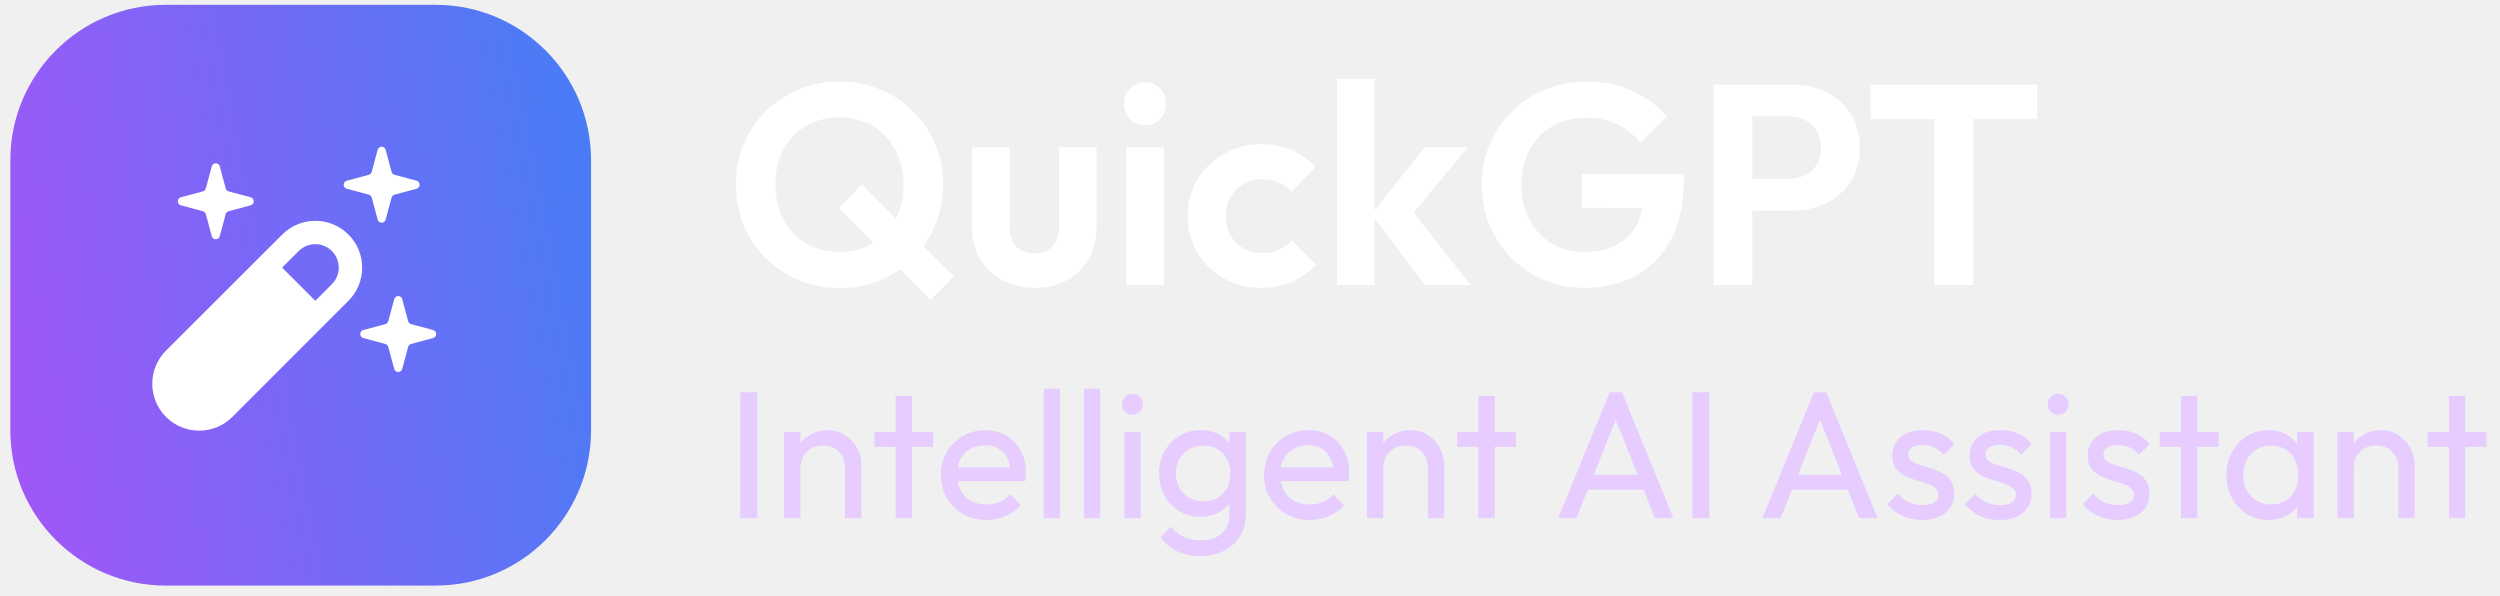
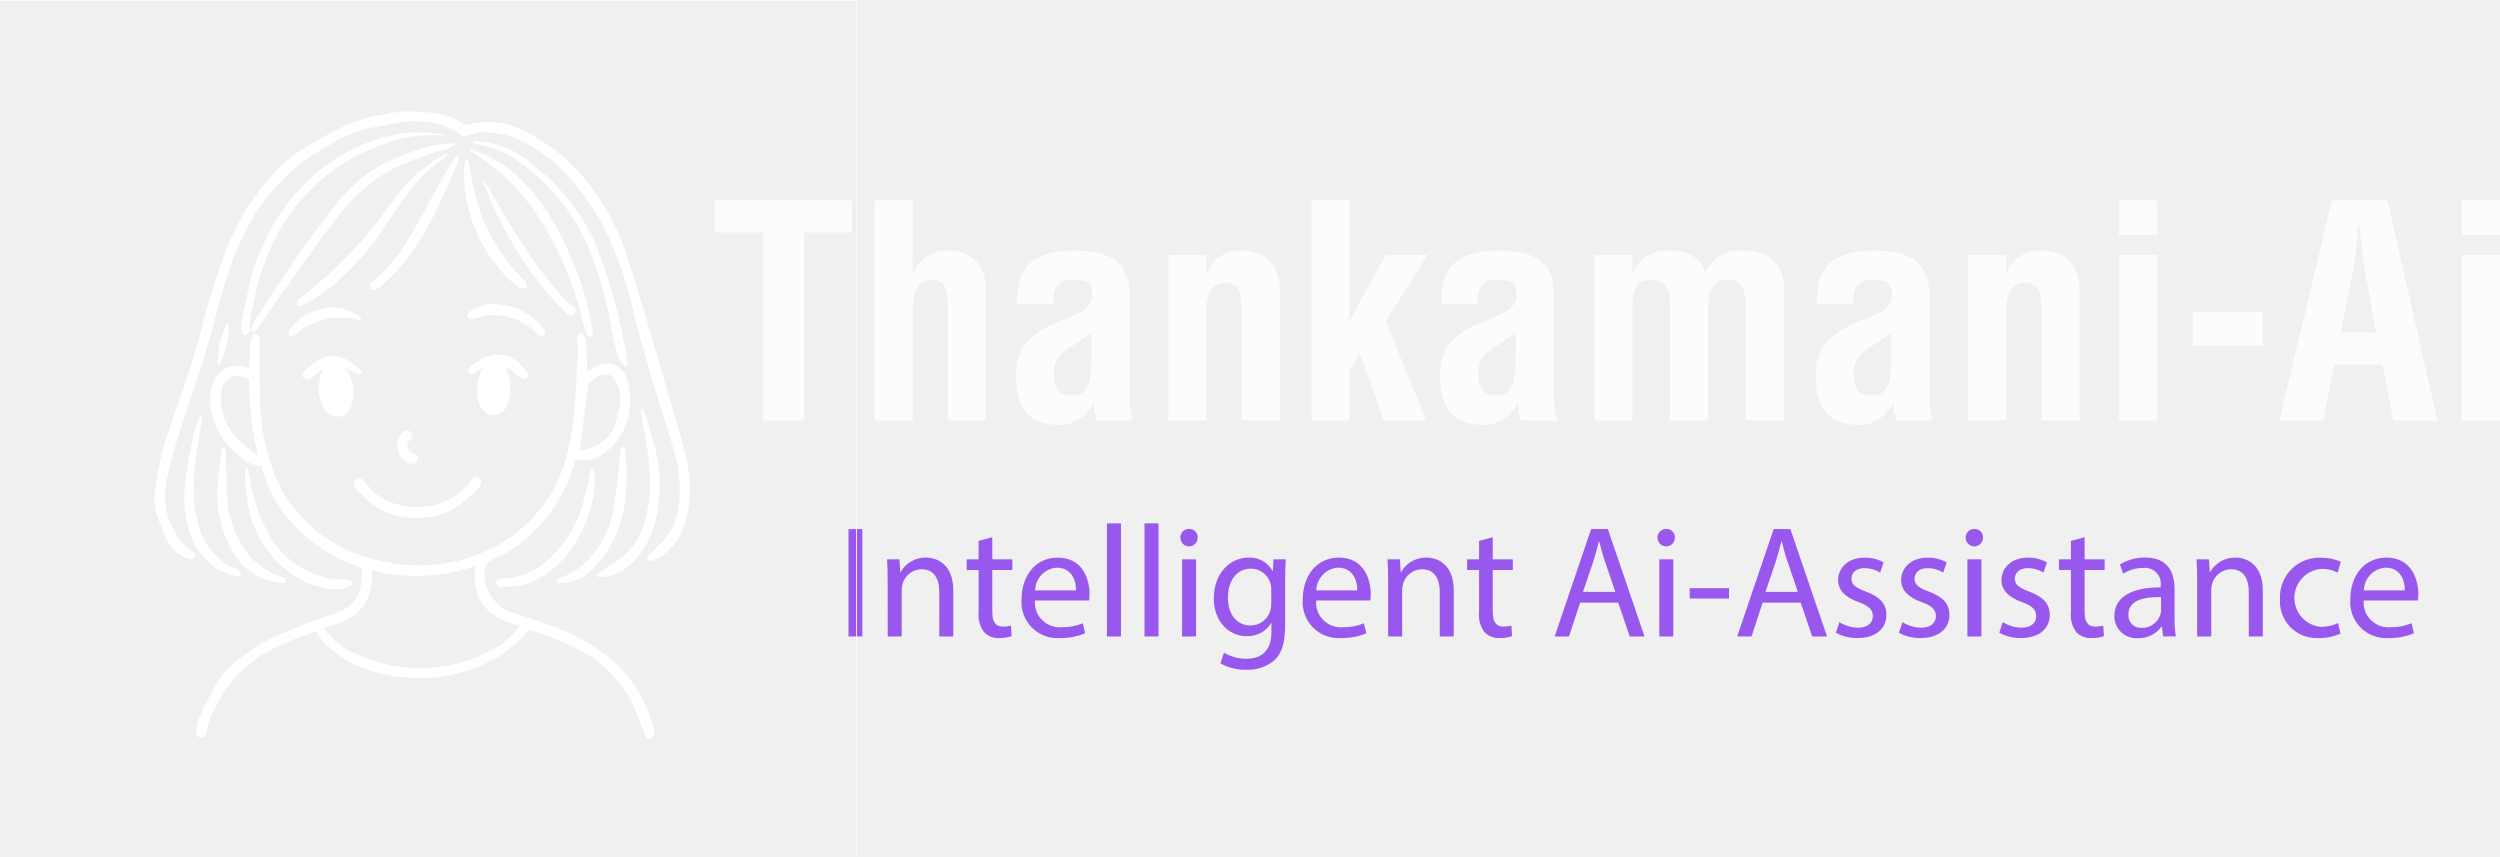
- <svg xmlns="http://www.w3.org/2000/svg" width="193" height="46" viewBox="0 0 193 46" fill="none">
-   <path d="M64.844 22.242C63.715 22.242 62.659 22.037 61.676 21.626C60.708 21.215 59.857 20.651 59.124 19.932C58.391 19.199 57.819 18.348 57.408 17.38C57.012 16.397 56.814 15.349 56.814 14.234C56.814 13.119 57.012 12.085 57.408 11.132C57.819 10.164 58.383 9.321 59.102 8.602C59.835 7.869 60.686 7.304 61.654 6.908C62.622 6.497 63.671 6.292 64.8 6.292C65.929 6.292 66.978 6.497 67.946 6.908C68.914 7.304 69.765 7.869 70.498 8.602C71.231 9.321 71.796 10.164 72.192 11.132C72.603 12.1 72.808 13.141 72.808 14.256C72.808 15.371 72.603 16.412 72.192 17.38C71.796 18.348 71.231 19.199 70.498 19.932C69.779 20.651 68.936 21.215 67.968 21.626C67 22.037 65.959 22.242 64.844 22.242ZM71.818 23.144L64.734 16.06L66.538 14.234L73.644 21.34L71.818 23.144ZM64.8 19.448C65.783 19.448 66.641 19.228 67.374 18.788C68.122 18.348 68.701 17.739 69.112 16.962C69.537 16.185 69.75 15.275 69.75 14.234C69.75 13.471 69.625 12.775 69.376 12.144C69.141 11.513 68.804 10.971 68.364 10.516C67.924 10.047 67.403 9.687 66.802 9.438C66.201 9.189 65.533 9.064 64.8 9.064C63.832 9.064 62.974 9.284 62.226 9.724C61.493 10.149 60.913 10.751 60.488 11.528C60.077 12.305 59.872 13.207 59.872 14.234C59.872 15.011 59.989 15.723 60.224 16.368C60.473 17.013 60.811 17.563 61.236 18.018C61.676 18.473 62.197 18.825 62.798 19.074C63.414 19.323 64.081 19.448 64.8 19.448ZM79.855 22.22C78.916 22.22 78.08 22.022 77.347 21.626C76.628 21.23 76.064 20.68 75.653 19.976C75.242 19.272 75.037 18.458 75.037 17.534V11.374H77.941V17.468C77.941 17.908 78.014 18.289 78.161 18.612C78.308 18.92 78.528 19.155 78.821 19.316C79.114 19.477 79.459 19.558 79.855 19.558C80.456 19.558 80.925 19.375 81.263 19.008C81.6 18.641 81.769 18.128 81.769 17.468V11.374H84.651V17.534C84.651 18.473 84.445 19.294 84.035 19.998C83.639 20.702 83.074 21.252 82.341 21.648C81.622 22.029 80.793 22.22 79.855 22.22ZM86.946 22V11.374H89.85V22L86.946 22ZM88.398 9.658C87.929 9.658 87.54 9.504 87.232 9.196C86.924 8.873 86.77 8.477 86.77 8.008C86.77 7.553 86.924 7.165 87.232 6.842C87.54 6.519 87.929 6.358 88.398 6.358C88.882 6.358 89.271 6.519 89.564 6.842C89.872 7.165 90.026 7.553 90.026 8.008C90.026 8.477 89.872 8.873 89.564 9.196C89.271 9.504 88.882 9.658 88.398 9.658ZM97.419 22.22C96.334 22.22 95.358 21.978 94.493 21.494C93.628 21.01 92.946 20.35 92.447 19.514C91.948 18.678 91.699 17.739 91.699 16.698C91.699 15.642 91.948 14.696 92.447 13.86C92.946 13.024 93.628 12.364 94.493 11.88C95.373 11.381 96.348 11.132 97.419 11.132C98.255 11.132 99.025 11.286 99.729 11.594C100.433 11.902 101.042 12.342 101.555 12.914L99.707 14.784C99.428 14.476 99.091 14.241 98.695 14.08C98.314 13.919 97.888 13.838 97.419 13.838C96.891 13.838 96.414 13.963 95.989 14.212C95.578 14.447 95.248 14.777 94.999 15.202C94.764 15.613 94.647 16.104 94.647 16.676C94.647 17.233 94.764 17.732 94.999 18.172C95.248 18.597 95.578 18.935 95.989 19.184C96.414 19.419 96.891 19.536 97.419 19.536C97.903 19.536 98.336 19.455 98.717 19.294C99.113 19.118 99.45 18.869 99.729 18.546L101.599 20.416C101.056 21.003 100.433 21.45 99.729 21.758C99.025 22.066 98.255 22.22 97.419 22.22ZM110.007 22L105.893 16.522L109.985 11.374H113.307L108.511 17.182L108.621 15.774L113.527 22H110.007ZM103.231 22V6.094H106.113V22H103.231ZM122.312 22.22C121.212 22.22 120.178 22.022 119.21 21.626C118.257 21.215 117.413 20.643 116.68 19.91C115.961 19.177 115.397 18.333 114.986 17.38C114.59 16.412 114.392 15.371 114.392 14.256C114.392 13.127 114.597 12.085 115.008 11.132C115.419 10.164 115.991 9.321 116.724 8.602C117.457 7.869 118.315 7.304 119.298 6.908C120.281 6.497 121.344 6.292 122.488 6.292C123.764 6.292 124.937 6.534 126.008 7.018C127.079 7.487 127.966 8.155 128.67 9.02L126.646 11.044C126.162 10.413 125.561 9.929 124.842 9.592C124.123 9.255 123.331 9.086 122.466 9.086C121.483 9.086 120.611 9.306 119.848 9.746C119.1 10.171 118.513 10.773 118.088 11.55C117.663 12.313 117.45 13.207 117.45 14.234C117.45 15.261 117.655 16.17 118.066 16.962C118.491 17.739 119.063 18.348 119.782 18.788C120.515 19.228 121.351 19.448 122.29 19.448C123.258 19.448 124.087 19.272 124.776 18.92C125.465 18.553 125.993 18.025 126.36 17.336C126.727 16.632 126.91 15.774 126.91 14.762L128.868 16.104L122.114 16.038V13.442H129.99V13.86C129.99 15.708 129.66 17.255 129 18.502C128.34 19.734 127.431 20.665 126.272 21.296C125.128 21.912 123.808 22.22 122.312 22.22ZM134.485 16.258V13.816L138.071 13.816C138.541 13.816 138.966 13.721 139.347 13.53C139.729 13.339 140.029 13.068 140.249 12.716C140.469 12.349 140.579 11.909 140.579 11.396C140.579 10.897 140.469 10.465 140.249 10.098C140.029 9.731 139.729 9.453 139.347 9.262C138.966 9.071 138.541 8.976 138.071 8.976L134.485 8.976V6.534H138.379C139.362 6.534 140.242 6.732 141.019 7.128C141.811 7.524 142.435 8.089 142.889 8.822C143.344 9.541 143.571 10.399 143.571 11.396C143.571 12.393 143.344 13.259 142.889 13.992C142.435 14.711 141.811 15.268 141.019 15.664C140.242 16.06 139.362 16.258 138.379 16.258H134.485ZM132.285 22V6.534H135.277V22H132.285ZM149.326 22V6.864H152.34V22L149.326 22ZM144.398 9.196V6.534H157.268V9.196H144.398Z" fill="white" />
-   <path d="M57.148 40V30.284H58.464V40H57.148ZM65.237 40V36.122C65.237 35.618 65.079 35.203 64.761 34.876C64.444 34.549 64.033 34.386 63.529 34.386C63.193 34.386 62.895 34.461 62.633 34.61C62.372 34.759 62.167 34.965 62.017 35.226C61.868 35.487 61.793 35.786 61.793 36.122L61.275 35.828C61.275 35.324 61.387 34.876 61.611 34.484C61.835 34.092 62.148 33.784 62.549 33.56C62.951 33.327 63.403 33.21 63.907 33.21C64.411 33.21 64.855 33.336 65.237 33.588C65.629 33.84 65.937 34.171 66.161 34.582C66.385 34.983 66.497 35.413 66.497 35.87V40H65.237ZM60.533 40V33.35H61.793V40H60.533ZM69.143 40V30.564H70.403V40H69.143ZM67.505 34.498V33.35H72.041V34.498H67.505ZM76.15 40.14C75.488 40.14 74.891 39.991 74.359 39.692C73.826 39.384 73.406 38.969 73.099 38.446C72.79 37.923 72.636 37.331 72.636 36.668C72.636 36.015 72.786 35.427 73.085 34.904C73.392 34.381 73.803 33.971 74.317 33.672C74.839 33.364 75.422 33.21 76.067 33.21C76.683 33.21 77.224 33.35 77.691 33.63C78.166 33.91 78.535 34.297 78.796 34.792C79.067 35.287 79.203 35.847 79.203 36.472C79.203 36.565 79.198 36.668 79.189 36.78C79.179 36.883 79.16 37.004 79.132 37.144H73.519V36.094H78.46L77.999 36.5C77.999 36.052 77.919 35.674 77.76 35.366C77.602 35.049 77.378 34.806 77.088 34.638C76.799 34.461 76.449 34.372 76.038 34.372C75.609 34.372 75.231 34.465 74.904 34.652C74.578 34.839 74.326 35.1 74.148 35.436C73.971 35.772 73.882 36.169 73.882 36.626C73.882 37.093 73.976 37.503 74.162 37.858C74.349 38.203 74.615 38.474 74.96 38.67C75.306 38.857 75.703 38.95 76.15 38.95C76.524 38.95 76.865 38.885 77.172 38.754C77.49 38.623 77.76 38.427 77.984 38.166L78.796 38.992C78.479 39.365 78.087 39.65 77.621 39.846C77.163 40.042 76.673 40.14 76.15 40.14ZM80.576 40V30.004H81.836V40H80.576ZM83.68 40V30.004H84.94V40H83.68ZM86.797 40V33.35H88.057V40H86.797ZM87.427 32.02C87.194 32.02 87.003 31.945 86.853 31.796C86.704 31.637 86.629 31.441 86.629 31.208C86.629 30.984 86.704 30.797 86.853 30.648C87.003 30.489 87.194 30.41 87.427 30.41C87.661 30.41 87.852 30.489 88.001 30.648C88.151 30.797 88.225 30.984 88.225 31.208C88.225 31.441 88.151 31.637 88.001 31.796C87.852 31.945 87.661 32.02 87.427 32.02ZM92.672 42.926C91.991 42.926 91.384 42.8 90.852 42.548C90.33 42.296 89.91 41.941 89.592 41.484L90.404 40.658C90.675 41.003 90.997 41.265 91.37 41.442C91.744 41.629 92.187 41.722 92.7 41.722C93.382 41.722 93.918 41.54 94.31 41.176C94.712 40.821 94.912 40.341 94.912 39.734V38.082L95.136 36.584L94.912 35.1V33.35H96.172V39.734C96.172 40.369 96.023 40.924 95.724 41.4C95.435 41.876 95.024 42.249 94.492 42.52C93.97 42.791 93.363 42.926 92.672 42.926ZM92.672 39.888C92.066 39.888 91.52 39.743 91.034 39.454C90.558 39.165 90.18 38.768 89.9 38.264C89.62 37.751 89.48 37.177 89.48 36.542C89.48 35.907 89.62 35.343 89.9 34.848C90.18 34.344 90.558 33.947 91.034 33.658C91.52 33.359 92.066 33.21 92.672 33.21C93.195 33.21 93.657 33.313 94.058 33.518C94.46 33.723 94.777 34.013 95.01 34.386C95.253 34.75 95.384 35.179 95.402 35.674V37.438C95.374 37.923 95.239 38.353 94.996 38.726C94.763 39.09 94.446 39.375 94.044 39.58C93.643 39.785 93.186 39.888 92.672 39.888ZM92.924 38.698C93.335 38.698 93.694 38.609 94.002 38.432C94.32 38.255 94.562 38.007 94.73 37.69C94.898 37.363 94.982 36.985 94.982 36.556C94.982 36.127 94.894 35.753 94.716 35.436C94.548 35.109 94.31 34.857 94.002 34.68C93.694 34.493 93.33 34.4 92.91 34.4C92.49 34.4 92.122 34.493 91.804 34.68C91.487 34.857 91.235 35.109 91.048 35.436C90.871 35.753 90.782 36.122 90.782 36.542C90.782 36.962 90.871 37.335 91.048 37.662C91.235 37.989 91.487 38.245 91.804 38.432C92.131 38.609 92.504 38.698 92.924 38.698ZM101.102 40.14C100.439 40.14 99.842 39.991 99.31 39.692C98.778 39.384 98.358 38.969 98.05 38.446C97.742 37.923 97.588 37.331 97.588 36.668C97.588 36.015 97.737 35.427 98.036 34.904C98.344 34.381 98.754 33.971 99.268 33.672C99.79 33.364 100.374 33.21 101.018 33.21C101.634 33.21 102.175 33.35 102.642 33.63C103.118 33.91 103.486 34.297 103.748 34.792C104.018 35.287 104.154 35.847 104.154 36.472C104.154 36.565 104.149 36.668 104.14 36.78C104.13 36.883 104.112 37.004 104.084 37.144H98.47V36.094H103.412L102.95 36.5C102.95 36.052 102.87 35.674 102.712 35.366C102.553 35.049 102.329 34.806 102.04 34.638C101.75 34.461 101.4 34.372 100.99 34.372C100.56 34.372 100.182 34.465 99.856 34.652C99.529 34.839 99.277 35.1 99.1 35.436C98.922 35.772 98.834 36.169 98.834 36.626C98.834 37.093 98.927 37.503 99.114 37.858C99.3 38.203 99.566 38.474 99.912 38.67C100.257 38.857 100.654 38.95 101.102 38.95C101.475 38.95 101.816 38.885 102.124 38.754C102.441 38.623 102.712 38.427 102.936 38.166L103.748 38.992C103.43 39.365 103.038 39.65 102.572 39.846C102.114 40.042 101.624 40.14 101.102 40.14ZM110.232 40V36.122C110.232 35.618 110.073 35.203 109.756 34.876C109.438 34.549 109.028 34.386 108.524 34.386C108.188 34.386 107.889 34.461 107.628 34.61C107.366 34.759 107.161 34.965 107.012 35.226C106.862 35.487 106.788 35.786 106.788 36.122L106.27 35.828C106.27 35.324 106.382 34.876 106.606 34.484C106.83 34.092 107.142 33.784 107.544 33.56C107.945 33.327 108.398 33.21 108.902 33.21C109.406 33.21 109.849 33.336 110.232 33.588C110.624 33.84 110.932 34.171 111.156 34.582C111.38 34.983 111.492 35.413 111.492 35.87V40H110.232ZM105.528 40V33.35H106.788V40H105.528ZM114.137 40V30.564H115.397V40H114.137ZM112.499 34.498V33.35H117.035V34.498H112.499ZM120.295 40L124.271 30.284H125.223L129.185 40H127.757L124.495 31.782H124.985L121.695 40H120.295ZM122.185 37.802V36.654H127.295V37.802H122.185ZM130.648 40V30.284H131.964V40H130.648ZM136.059 40L140.035 30.284H140.987L144.949 40H143.521L140.259 31.782H140.749L137.459 40H136.059ZM137.949 37.802V36.654H143.059V37.802H137.949ZM148.411 40.14C148.038 40.14 147.683 40.093 147.347 40C147.02 39.897 146.717 39.757 146.437 39.58C146.157 39.393 145.914 39.174 145.709 38.922L146.521 38.11C146.764 38.409 147.044 38.633 147.361 38.782C147.678 38.922 148.033 38.992 148.425 38.992C148.817 38.992 149.12 38.927 149.335 38.796C149.55 38.656 149.657 38.465 149.657 38.222C149.657 37.979 149.568 37.793 149.391 37.662C149.223 37.522 149.004 37.41 148.733 37.326C148.462 37.233 148.173 37.144 147.865 37.06C147.566 36.967 147.282 36.85 147.011 36.71C146.74 36.57 146.516 36.379 146.339 36.136C146.171 35.893 146.087 35.571 146.087 35.17C146.087 34.769 146.185 34.423 146.381 34.134C146.577 33.835 146.848 33.607 147.193 33.448C147.548 33.289 147.972 33.21 148.467 33.21C148.99 33.21 149.452 33.303 149.853 33.49C150.264 33.667 150.6 33.938 150.861 34.302L150.049 35.114C149.862 34.871 149.629 34.685 149.349 34.554C149.078 34.423 148.77 34.358 148.425 34.358C148.061 34.358 147.781 34.423 147.585 34.554C147.398 34.675 147.305 34.848 147.305 35.072C147.305 35.296 147.389 35.469 147.557 35.59C147.725 35.711 147.944 35.814 148.215 35.898C148.495 35.982 148.784 36.071 149.083 36.164C149.382 36.248 149.666 36.365 149.937 36.514C150.208 36.663 150.427 36.864 150.595 37.116C150.772 37.368 150.861 37.699 150.861 38.11C150.861 38.735 150.637 39.23 150.189 39.594C149.75 39.958 149.158 40.14 148.411 40.14ZM154.386 40.14C154.012 40.14 153.658 40.093 153.322 40C152.995 39.897 152.692 39.757 152.412 39.58C152.132 39.393 151.889 39.174 151.684 38.922L152.496 38.11C152.738 38.409 153.018 38.633 153.336 38.782C153.653 38.922 154.008 38.992 154.4 38.992C154.792 38.992 155.095 38.927 155.31 38.796C155.524 38.656 155.632 38.465 155.632 38.222C155.632 37.979 155.543 37.793 155.366 37.662C155.198 37.522 154.978 37.41 154.708 37.326C154.437 37.233 154.148 37.144 153.84 37.06C153.541 36.967 153.256 36.85 152.986 36.71C152.715 36.57 152.491 36.379 152.314 36.136C152.146 35.893 152.062 35.571 152.062 35.17C152.062 34.769 152.16 34.423 152.356 34.134C152.552 33.835 152.822 33.607 153.168 33.448C153.522 33.289 153.947 33.21 154.442 33.21C154.964 33.21 155.426 33.303 155.828 33.49C156.238 33.667 156.574 33.938 156.836 34.302L156.024 35.114C155.837 34.871 155.604 34.685 155.324 34.554C155.053 34.423 154.745 34.358 154.4 34.358C154.036 34.358 153.756 34.423 153.56 34.554C153.373 34.675 153.28 34.848 153.28 35.072C153.28 35.296 153.364 35.469 153.532 35.59C153.7 35.711 153.919 35.814 154.19 35.898C154.47 35.982 154.759 36.071 155.058 36.164C155.356 36.248 155.641 36.365 155.912 36.514C156.182 36.663 156.402 36.864 156.57 37.116C156.747 37.368 156.836 37.699 156.836 38.11C156.836 38.735 156.612 39.23 156.164 39.594C155.725 39.958 155.132 40.14 154.386 40.14ZM158.26 40V33.35H159.52V40H158.26ZM158.89 32.02C158.657 32.02 158.466 31.945 158.316 31.796C158.167 31.637 158.092 31.441 158.092 31.208C158.092 30.984 158.167 30.797 158.316 30.648C158.466 30.489 158.657 30.41 158.89 30.41C159.124 30.41 159.315 30.489 159.464 30.648C159.614 30.797 159.688 30.984 159.688 31.208C159.688 31.441 159.614 31.637 159.464 31.796C159.315 31.945 159.124 32.02 158.89 32.02ZM163.491 40.14C163.118 40.14 162.763 40.093 162.427 40C162.1 39.897 161.797 39.757 161.517 39.58C161.237 39.393 160.994 39.174 160.789 38.922L161.601 38.11C161.844 38.409 162.124 38.633 162.441 38.782C162.758 38.922 163.113 38.992 163.505 38.992C163.897 38.992 164.2 38.927 164.415 38.796C164.63 38.656 164.737 38.465 164.737 38.222C164.737 37.979 164.648 37.793 164.471 37.662C164.303 37.522 164.084 37.41 163.813 37.326C163.542 37.233 163.253 37.144 162.945 37.06C162.646 36.967 162.362 36.85 162.091 36.71C161.82 36.57 161.596 36.379 161.419 36.136C161.251 35.893 161.167 35.571 161.167 35.17C161.167 34.769 161.265 34.423 161.461 34.134C161.657 33.835 161.928 33.607 162.273 33.448C162.628 33.289 163.052 33.21 163.547 33.21C164.07 33.21 164.532 33.303 164.933 33.49C165.344 33.667 165.68 33.938 165.941 34.302L165.129 35.114C164.942 34.871 164.709 34.685 164.429 34.554C164.158 34.423 163.85 34.358 163.505 34.358C163.141 34.358 162.861 34.423 162.665 34.554C162.478 34.675 162.385 34.848 162.385 35.072C162.385 35.296 162.469 35.469 162.637 35.59C162.805 35.711 163.024 35.814 163.295 35.898C163.575 35.982 163.864 36.071 164.163 36.164C164.462 36.248 164.746 36.365 165.017 36.514C165.288 36.663 165.507 36.864 165.675 37.116C165.852 37.368 165.941 37.699 165.941 38.11C165.941 38.735 165.717 39.23 165.269 39.594C164.83 39.958 164.238 40.14 163.491 40.14ZM168.374 40V30.564H169.634V40H168.374ZM166.736 34.498V33.35H171.272V34.498H166.736ZM175.129 40.14C174.522 40.14 173.972 39.991 173.477 39.692C172.982 39.384 172.59 38.969 172.301 38.446C172.021 37.923 171.881 37.335 171.881 36.682C171.881 36.029 172.021 35.441 172.301 34.918C172.59 34.395 172.978 33.98 173.463 33.672C173.958 33.364 174.513 33.21 175.129 33.21C175.633 33.21 176.081 33.317 176.473 33.532C176.874 33.737 177.196 34.027 177.439 34.4C177.682 34.764 177.817 35.189 177.845 35.674V37.676C177.817 38.152 177.682 38.577 177.439 38.95C177.206 39.323 176.888 39.617 176.487 39.832C176.095 40.037 175.642 40.14 175.129 40.14ZM175.339 38.95C175.964 38.95 176.468 38.74 176.851 38.32C177.234 37.891 177.425 37.345 177.425 36.682C177.425 36.225 177.336 35.828 177.159 35.492C176.991 35.147 176.748 34.881 176.431 34.694C176.114 34.498 175.745 34.4 175.325 34.4C174.905 34.4 174.532 34.498 174.205 34.694C173.888 34.89 173.636 35.161 173.449 35.506C173.272 35.842 173.183 36.229 173.183 36.668C173.183 37.116 173.272 37.513 173.449 37.858C173.636 38.194 173.892 38.46 174.219 38.656C174.546 38.852 174.919 38.95 175.339 38.95ZM177.341 40V38.208L177.579 36.584L177.341 34.974V33.35H178.615V40H177.341ZM185.153 40V36.122C185.153 35.618 184.995 35.203 184.677 34.876C184.36 34.549 183.949 34.386 183.445 34.386C183.109 34.386 182.811 34.461 182.549 34.61C182.288 34.759 182.083 34.965 181.933 35.226C181.784 35.487 181.709 35.786 181.709 36.122L181.191 35.828C181.191 35.324 181.303 34.876 181.527 34.484C181.751 34.092 182.064 33.784 182.465 33.56C182.867 33.327 183.319 33.21 183.823 33.21C184.327 33.21 184.771 33.336 185.153 33.588C185.545 33.84 185.853 34.171 186.077 34.582C186.301 34.983 186.413 35.413 186.413 35.87V40H185.153ZM180.449 40V33.35H181.709V40H180.449ZM189.059 40V30.564H190.319V40H189.059ZM187.421 34.498V33.35H191.957V34.498H187.421Z" fill="#E6CCFF" />
-   <rect x="0.797" y="0.373" width="44.833" height="44.833" rx="12" fill="url(#paint0_linear_8961_4661)" />
-   <path fill-rule="evenodd" clip-rule="evenodd" d="M17.936 32.186L26.901 23.218C28.315 21.804 28.312 19.511 26.894 18.101C25.482 16.696 23.201 16.698 21.792 18.105L12.818 27.065C11.402 28.478 11.402 30.772 12.816 32.187C14.23 33.6 16.523 33.6 17.936 32.186ZM21.779 20.661L24.34 23.222L25.621 21.941C26.328 21.234 26.328 20.087 25.621 19.38C24.914 18.673 23.767 18.673 23.06 19.38L21.779 20.661Z" fill="white" />
-   <path d="M16.348 12.846C16.433 12.53 16.881 12.53 16.966 12.846L17.424 14.547C17.454 14.657 17.54 14.743 17.65 14.773L19.351 15.231C19.666 15.316 19.666 15.764 19.351 15.849L17.65 16.307C17.54 16.337 17.454 16.423 17.424 16.533L16.966 18.233C16.881 18.549 16.433 18.549 16.348 18.233L15.89 16.533C15.86 16.423 15.774 16.337 15.664 16.307L13.963 15.849C13.648 15.764 13.648 15.316 13.963 15.231L15.664 14.773C15.774 14.743 15.86 14.657 15.89 14.547L16.348 12.846Z" fill="white" />
-   <path d="M29.154 11.567C29.24 11.251 29.688 11.251 29.773 11.567L30.231 13.268C30.26 13.378 30.346 13.464 30.457 13.493L32.157 13.951C32.473 14.036 32.473 14.485 32.157 14.57L30.457 15.027C30.346 15.057 30.26 15.143 30.231 15.254L29.773 16.954C29.688 17.27 29.24 17.27 29.154 16.954L28.697 15.254C28.667 15.143 28.581 15.057 28.471 15.027L26.77 14.57C26.454 14.485 26.454 14.036 26.77 13.951L28.471 13.493C28.581 13.464 28.667 13.378 28.697 13.268L29.154 11.567Z" fill="white" />
-   <path d="M30.434 23.094C30.519 22.778 30.967 22.778 31.052 23.094L31.51 24.795C31.54 24.905 31.626 24.991 31.736 25.021L33.437 25.479C33.752 25.564 33.752 26.012 33.437 26.097L31.736 26.555C31.626 26.584 31.54 26.671 31.51 26.781L31.052 28.481C30.967 28.797 30.519 28.797 30.434 28.481L29.976 26.781C29.946 26.671 29.86 26.584 29.75 26.555L28.049 26.097C27.733 26.012 27.733 25.564 28.049 25.479L29.75 25.021C29.86 24.991 29.946 24.905 29.976 24.795L30.434 23.094Z" fill="white" />
-   <defs>
-     <linearGradient id="paint0_linear_8961_4661" x1="51.607" y1="16.812" x2="-2.192" y2="27.273" gradientUnits="userSpaceOnUse">
-       <stop stop-color="#4080F6" />
-       <stop offset="1" stop-color="#A356F7" />
-     </linearGradient>
-   </defs>
+ <svg xmlns="http://www.w3.org/2000/svg" id="Layer_1" data-name="Layer 1" viewBox="0 0 306.304 105">
+   <path d="M108.658,74.826V87.979h-1.7V74.826Z" transform="translate(-3 -10)" style="fill:#9958ed" />
+   <path d="M111.759,81.09c0-.975-.02-1.776-.078-2.556H113.2l.1,1.561h.039a3.475,3.475,0,0,1,3.123-1.776c1.308,0,3.337.781,3.337,4.02v5.64h-1.717V82.535c0-1.523-.566-2.791-2.186-2.791a2.44,2.44,0,0,0-2.3,1.756,2.475,2.475,0,0,0-.117.8v5.679h-1.717Z" transform="translate(-3 -10)" style="fill:#9958ed" />
+   <path d="M124.577,75.821v2.713h2.459v1.307h-2.459v5.094c0,1.171.332,1.835,1.288,1.835a3.785,3.785,0,0,0,1-.118l.078,1.288a4.19,4.19,0,0,1-1.522.235,2.382,2.382,0,0,1-1.854-.722,3.5,3.5,0,0,1-.664-2.459V79.841h-1.463V78.534H122.9V76.27Z" transform="translate(-3 -10)" style="fill:#9958ed" />
+   <path d="M129.805,83.569a3.027,3.027,0,0,0,3.24,3.279,6.215,6.215,0,0,0,2.615-.488l.293,1.229a7.655,7.655,0,0,1-3.142.586,4.387,4.387,0,0,1-4.645-4.762c0-2.85,1.678-5.094,4.43-5.094,3.084,0,3.9,2.713,3.9,4.45a6.614,6.614,0,0,1-.058.8Zm5.035-1.23c.02-1.092-.448-2.79-2.381-2.79a2.846,2.846,0,0,0-2.634,2.79Z" transform="translate(-3 -10)" style="fill:#9958ed" />
+   <path d="M138.623,74.123h1.717V87.979h-1.717Z" transform="translate(-3 -10)" style="fill:#9958ed" />
+   <path d="M143.227,74.123h1.717V87.979h-1.717Z" transform="translate(-3 -10)" style="fill:#9958ed" />
+   <path d="M149.744,75.879a1.064,1.064,0,0,1-2.128,0,1.046,1.046,0,0,1,1.073-1.073A1.02,1.02,0,0,1,149.744,75.879Zm-1.913,12.1V78.534h1.717v9.445Z" transform="translate(-3 -10)" style="fill:#9958ed" />
+   <path d="M160.534,78.534c-.039.683-.078,1.444-.078,2.595v5.484c0,2.167-.43,3.494-1.347,4.313a5.005,5.005,0,0,1-3.435,1.132,6.1,6.1,0,0,1-3.142-.78l.43-1.308a5.327,5.327,0,0,0,2.771.742c1.757,0,3.044-.918,3.044-3.3V86.36h-.038a3.374,3.374,0,0,1-3.006,1.58c-2.342,0-4.02-1.99-4.02-4.606,0-3.2,2.088-5.015,4.254-5.015a3.143,3.143,0,0,1,2.947,1.639h.039l.078-1.424Zm-1.776,3.727a2.51,2.51,0,0,0-2.5-2.595c-1.639,0-2.81,1.385-2.81,3.571,0,1.854.937,3.4,2.791,3.4a2.513,2.513,0,0,0,2.381-1.757,3,3,0,0,0,.136-.917Z" transform="translate(-3 -10)" style="fill:#9958ed" />
+   <path d="M164.257,83.569a3.027,3.027,0,0,0,3.24,3.279,6.211,6.211,0,0,0,2.615-.488l.293,1.229a7.651,7.651,0,0,1-3.142.586,4.387,4.387,0,0,1-4.645-4.762c0-2.85,1.678-5.094,4.43-5.094,3.084,0,3.9,2.713,3.9,4.45a6.412,6.412,0,0,1-.058.8Zm5.035-1.23c.02-1.092-.448-2.79-2.38-2.79a2.846,2.846,0,0,0-2.635,2.79Z" transform="translate(-3 -10)" style="fill:#9958ed" />
+   <path d="M173.075,81.09c0-.975-.019-1.776-.078-2.556h1.522l.1,1.561h.039a3.472,3.472,0,0,1,3.122-1.776c1.308,0,3.338.781,3.338,4.02v5.64H179.4V82.535c0-1.523-.566-2.791-2.186-2.791a2.439,2.439,0,0,0-2.3,1.756,2.474,2.474,0,0,0-.118.8v5.679h-1.717Z" transform="translate(-3 -10)" style="fill:#9958ed" />
+   <path d="M185.893,75.821v2.713h2.459v1.307h-2.459v5.094c0,1.171.332,1.835,1.288,1.835a3.8,3.8,0,0,0,1-.118l.078,1.288a4.2,4.2,0,0,1-1.523.235,2.382,2.382,0,0,1-1.854-.722,3.505,3.505,0,0,1-.663-2.459V79.841h-1.464V78.534h1.464V76.27Z" transform="translate(-3 -10)" style="fill:#9958ed" />
+   <path d="M196.6,83.842l-1.367,4.137h-1.756l4.469-13.153H200l4.488,13.153h-1.815l-1.405-4.137Zm4.313-1.327-1.289-3.786c-.292-.859-.487-1.64-.683-2.4h-.038c-.2.78-.41,1.58-.664,2.38l-1.288,3.806Z" transform="translate(-3 -10)" style="fill:#9958ed" />
+   <path d="M208.212,75.879a1.064,1.064,0,0,1-2.128,0,1.046,1.046,0,0,1,1.074-1.073A1.019,1.019,0,0,1,208.212,75.879Zm-1.913,12.1V78.534h1.718v9.445Z" transform="translate(-3 -10)" style="fill:#9958ed" />
+   <path d="M214.845,82.066v1.268h-4.82V82.066Z" transform="translate(-3 -10)" style="fill:#9958ed" />
+   <path d="M218.961,83.842,217.6,87.979h-1.757l4.47-13.153h2.049l4.489,13.153H225.03l-1.405-4.137Zm4.313-1.327-1.288-3.786c-.293-.859-.488-1.64-.683-2.4h-.039c-.2.78-.41,1.58-.663,2.38l-1.289,3.806Z" transform="translate(-3 -10)" style="fill:#9958ed" />
+   <path d="M228.364,86.223a4.5,4.5,0,0,0,2.263.683c1.249,0,1.835-.624,1.835-1.405,0-.82-.488-1.269-1.756-1.737-1.7-.6-2.5-1.542-2.5-2.674,0-1.522,1.229-2.771,3.259-2.771a4.706,4.706,0,0,1,2.322.586l-.429,1.249a3.669,3.669,0,0,0-1.932-.547c-1.015,0-1.581.585-1.581,1.288,0,.781.566,1.132,1.8,1.6,1.639.624,2.478,1.443,2.478,2.849,0,1.659-1.288,2.83-3.532,2.83a5.386,5.386,0,0,1-2.654-.644Z" transform="translate(-3 -10)" style="fill:#9958ed" />
+   <path d="M236.089,86.223a4.5,4.5,0,0,0,2.264.683c1.249,0,1.835-.624,1.835-1.405,0-.82-.488-1.269-1.757-1.737-1.7-.6-2.5-1.542-2.5-2.674,0-1.522,1.23-2.771,3.259-2.771a4.707,4.707,0,0,1,2.323.586l-.43,1.249a3.663,3.663,0,0,0-1.932-.547c-1.014,0-1.58.585-1.58,1.288,0,.781.566,1.132,1.795,1.6,1.639.624,2.479,1.443,2.479,2.849,0,1.659-1.288,2.83-3.533,2.83a5.392,5.392,0,0,1-2.654-.644Z" transform="translate(-3 -10)" style="fill:#9958ed" />
+   <path d="M245.962,75.879a1.064,1.064,0,0,1-2.128,0,1.046,1.046,0,0,1,1.074-1.073A1.019,1.019,0,0,1,245.962,75.879Zm-1.913,12.1V78.534h1.718v9.445Z" transform="translate(-3 -10)" style="fill:#9958ed" />
+   <path d="M248.38,86.223a4.5,4.5,0,0,0,2.264.683c1.249,0,1.835-.624,1.835-1.405,0-.82-.489-1.269-1.757-1.737-1.7-.6-2.5-1.542-2.5-2.674,0-1.522,1.229-2.771,3.259-2.771a4.706,4.706,0,0,1,2.322.586l-.429,1.249a3.669,3.669,0,0,0-1.932-.547c-1.015,0-1.581.585-1.581,1.288,0,.781.566,1.132,1.8,1.6,1.639.624,2.478,1.443,2.478,2.849,0,1.659-1.288,2.83-3.532,2.83a5.386,5.386,0,0,1-2.654-.644Z" transform="translate(-3 -10)" style="fill:#9958ed" />
+   <path d="M258.408,75.821v2.713h2.459v1.307h-2.459v5.094c0,1.171.332,1.835,1.288,1.835a3.794,3.794,0,0,0,1-.118l.078,1.288a4.194,4.194,0,0,1-1.522.235,2.379,2.379,0,0,1-1.854-.722,3.5,3.5,0,0,1-.664-2.459V79.841h-1.464V78.534h1.464V76.27Z" transform="translate(-3 -10)" style="fill:#9958ed" />
+   <path d="M268.027,87.979l-.136-1.19h-.058a3.518,3.518,0,0,1-2.889,1.405,2.69,2.69,0,0,1-2.888-2.713c0-2.283,2.029-3.532,5.679-3.512v-.2a1.948,1.948,0,0,0-2.147-2.186,4.709,4.709,0,0,0-2.459.7l-.39-1.132a5.865,5.865,0,0,1,3.1-.839c2.888,0,3.591,1.971,3.591,3.864v3.533a13.3,13.3,0,0,0,.156,2.263Zm-.253-4.82c-1.874-.039-4,.293-4,2.127a1.52,1.52,0,0,0,1.62,1.64,2.349,2.349,0,0,0,2.283-1.581,1.783,1.783,0,0,0,.1-.547Z" transform="translate(-3 -10)" style="fill:#9958ed" />
+   <path d="M272.2,81.09c0-.975-.02-1.776-.078-2.556h1.522l.1,1.561h.039a3.475,3.475,0,0,1,3.123-1.776c1.307,0,3.337.781,3.337,4.02v5.64h-1.717V82.535c0-1.523-.566-2.791-2.186-2.791a2.44,2.44,0,0,0-2.3,1.756,2.475,2.475,0,0,0-.117.8v5.679H272.2Z" transform="translate(-3 -10)" style="fill:#9958ed" />
+   <path d="M289.761,87.628a6.327,6.327,0,0,1-2.713.547,4.488,4.488,0,0,1-4.7-4.821,4.8,4.8,0,0,1,5.074-5.016,5.724,5.724,0,0,1,2.381.489l-.39,1.327a3.975,3.975,0,0,0-1.991-.449,3.561,3.561,0,0,0-.058,7.1,4.873,4.873,0,0,0,2.107-.469Z" transform="translate(-3 -10)" style="fill:#9958ed" />
+   <path d="M292.607,83.569a3.027,3.027,0,0,0,3.24,3.279,6.211,6.211,0,0,0,2.615-.488l.293,1.229a7.651,7.651,0,0,1-3.142.586,4.387,4.387,0,0,1-4.645-4.762c0-2.85,1.678-5.094,4.43-5.094,3.084,0,3.9,2.713,3.9,4.45a6.412,6.412,0,0,1-.058.8Zm5.036-1.23c.019-1.092-.449-2.79-2.381-2.79a2.846,2.846,0,0,0-2.635,2.79Z" transform="translate(-3 -10)" style="fill:#9958ed" />
+   <path d="M90.57,34.533h16.81v3.959h-5.867V61.529h-5.04V38.492h-5.9Z" transform="translate(-3 -10)" style="fill:#fcfcfc" />
+   <path d="M110.154,61.529v-27h4.679v8.782h.072a4.6,4.6,0,0,1,4.212-2.627c2.663,0,4.823,1.548,4.679,5.183V61.529h-4.679V47.635c0-1.98-.217-3.276-1.98-3.347s-2.376,1.583-2.3,3.743v13.5Z" transform="translate(-3 -10)" style="fill:#fcfcfc" />
+   <path d="M137.369,61.529a3.748,3.748,0,0,1-.288-2.088h-.072a6.058,6.058,0,0,1-1.872,1.944,4.168,4.168,0,0,1-2.232.684c-3.78,0-5.435-1.907-5.435-6.083,0-4.643,3.276-5.759,6.947-7.271,1.979-.828,2.7-1.728,2.3-3.383-.216-.9-.936-1.044-2.2-1.044-2.124,0-2.484,1.115-2.448,2.951h-4.463c-.036-3.851,1.224-6.551,7.091-6.551,6.371,0,6.767,3.348,6.695,6.011V58.686a10.837,10.837,0,0,0,.4,2.843Zm-.648-10.69c-1.152.791-2.556,1.583-3.78,2.591a3.122,3.122,0,0,0-.792,2.448c0,1.548.468,2.592,2.2,2.592,2.772,0,2.268-3.492,2.376-5.436Z" transform="translate(-3 -10)" style="fill:#fcfcfc" />
+   <path d="M150.833,43.315h.072a4.362,4.362,0,0,1,4.212-2.627c2.663,0,4.823,1.548,4.679,5.183V61.529h-4.679V48c0-1.98-.217-3.276-1.98-3.348s-2.376,1.584-2.3,3.744V61.529h-4.679v-20.3h4.679Z" transform="translate(-3 -10)" style="fill:#fcfcfc" />
+   <path d="M163.686,61.529v-27h4.679v12.2c0,.864-.036,1.692-.072,2.556h.072l4.427-8.063H177.9L172.792,49.4l4.968,12.13h-5.219l-2.916-8.279-1.26,2.088v6.191Z" transform="translate(-3 -10)" style="fill:#fcfcfc" />
+   <path d="M189.352,61.529a3.757,3.757,0,0,1-.288-2.088h-.072a6.058,6.058,0,0,1-1.872,1.944,4.162,4.162,0,0,1-2.231.684c-3.78,0-5.436-1.907-5.436-6.083,0-4.643,3.276-5.759,6.947-7.271,1.98-.828,2.7-1.728,2.3-3.383-.216-.9-.936-1.044-2.2-1.044-2.123,0-2.484,1.115-2.447,2.951H179.6c-.036-3.851,1.224-6.551,7.091-6.551,6.372,0,6.768,3.348,6.7,6.011V58.686a10.837,10.837,0,0,0,.4,2.843Zm-.648-10.69c-1.152.791-2.556,1.583-3.78,2.591a3.125,3.125,0,0,0-.791,2.448c0,1.548.468,2.592,2.195,2.592,2.772,0,2.268-3.492,2.376-5.436Z" transform="translate(-3 -10)" style="fill:#fcfcfc" />
+   <path d="M203,43.315h.071a4.62,4.62,0,0,1,4.464-2.627c1.728-.036,4.031.72,4.32,2.627h.071a4.724,4.724,0,0,1,4.68-2.627c3.456,0,4.967,2.16,4.967,4.319V61.529h-4.679V47.815c0-1.836-.18-3.635-2.232-3.527-2.015.108-2.376,1.511-2.376,3.887V61.529H207.6V47.563c0-1.8-.144-3.312-2.3-3.275-2.2.035-2.3,1.655-2.3,3.887V61.529h-4.68v-20.3H203Z" transform="translate(-3 -10)" style="fill:#fcfcfc" />
+   <path d="M235.36,61.529a3.757,3.757,0,0,1-.288-2.088H235a6.058,6.058,0,0,1-1.872,1.944,4.168,4.168,0,0,1-2.232.684c-3.779,0-5.435-1.907-5.435-6.083,0-4.643,3.276-5.759,6.947-7.271,1.98-.828,2.7-1.728,2.3-3.383-.216-.9-.936-1.044-2.2-1.044-2.123,0-2.484,1.115-2.448,2.951h-4.463c-.036-3.851,1.224-6.551,7.091-6.551,6.371,0,6.767,3.348,6.695,6.011V58.686a10.837,10.837,0,0,0,.4,2.843Zm-.648-10.69c-1.152.791-2.556,1.583-3.78,2.591a3.125,3.125,0,0,0-.791,2.448c0,1.548.467,2.592,2.2,2.592,2.772,0,2.268-3.492,2.376-5.436Z" transform="translate(-3 -10)" style="fill:#fcfcfc" />
+   <path d="M248.824,43.315h.072a4.362,4.362,0,0,1,4.212-2.627c2.663,0,4.823,1.548,4.679,5.183V61.529h-4.679V48c0-1.98-.216-3.276-1.98-3.348s-2.376,1.584-2.3,3.744V61.529h-4.679v-20.3h4.679Z" transform="translate(-3 -10)" style="fill:#fcfcfc" />
+   <path d="M262.613,38.78V34.533h4.679V38.78Zm0,22.749v-20.3h4.679v20.3Z" transform="translate(-3 -10)" style="fill:#fcfcfc" />
+   <path d="M271.686,52.351v-4.14h8.566v4.14Z" transform="translate(-3 -10)" style="fill:#fcfcfc" />
+   <path d="M282.269,61.529l6.443-27h6.8l6.119,27h-5.4L294.9,54.69H289l-1.332,6.839Zm7.523-10.8h4.32l-1.368-7.667c-.252-1.259-.36-2.483-.5-3.743-.036-.612-.108-1.224-.18-1.8h-.072c-.072.575-.144,1.187-.18,1.8-.144,1.26-.252,2.484-.5,3.743Z" transform="translate(-3 -10)" style="fill:#fcfcfc" />
+   <path d="M304.625,38.78V34.533H309.3V38.78Zm0,22.749v-20.3H309.3v20.3Z" transform="translate(-3 -10)" style="fill:#fcfcfc" />
+   <path d="M107.9,115q0-31.266,0-62.531V10.107H3.512c-.171,0-.341,0-.512,0,.017-.034.032-.1.051-.1.136-.008.273,0,.41,0H108V10.8q0,51.872,0,103.744A2.232,2.232,0,0,1,107.9,115Z" transform="translate(-3 -10)" style="fill:#fff" />
+   <path d="M35.016,67.1a3.86,3.86,0,0,1-2.419-.992,9.019,9.019,0,0,1-3.416-4.694,6.414,6.414,0,0,1-.026-4.611,3.186,3.186,0,0,1,3.976-1.834c.11.035.219.072.391.129.052-1.017.137-1.992.136-2.967A1.694,1.694,0,0,1,34.1,51c.069-.084.3-.158.349-.114.152.13.349.317.356.488.031.783,0,1.568,0,2.353,0,1.427,0,2.854.029,4.281a28.053,28.053,0,0,0,.147,2.872A25.391,25.391,0,0,0,37,69.034a17.719,17.719,0,0,0,11.551,9.432,21.693,21.693,0,0,0,7.257.767,19.557,19.557,0,0,0,8.233-2.473,16.848,16.848,0,0,0,5.679-5.124,17.553,17.553,0,0,0,2.852-6.366,31.823,31.823,0,0,0,.782-4.6c.221-2.457.3-4.926.423-7.39.027-.54-.04-1.083-.063-1.624,0-.1-.038-.225,0-.3.132-.239.3-.462.447-.691.179.2.482.38.515.6.131.869.193,1.749.248,2.628.033.526.006,1.057.006,1.615a10.962,10.962,0,0,1,1.322-.779A2.66,2.66,0,0,1,79.734,56.2a9.189,9.189,0,0,1,.167,5.1A7.5,7.5,0,0,1,76.622,65.8a3.492,3.492,0,0,1-2.67.554c-.3-.049-.4-.013-.5.294a22.779,22.779,0,0,1-2.667,5.644,20.7,20.7,0,0,1-1.972,2.461,17.665,17.665,0,0,1-5.772,3.974.864.864,0,0,0-.462.564c-.9,2.134.962,5.139,3.093,5.755,1.591.46,3.169.982,4.718,1.566A24.172,24.172,0,0,1,77.929,90.8,16.362,16.362,0,0,1,82.59,97.67c.21.57.393,1.149.575,1.729a.76.76,0,0,1,.042.449c-.092.245-.2.584-.394.669-.325.142-.615-.068-.753-.42-.364-.93-.755-1.852-1.089-2.793a14.44,14.44,0,0,0-2.152-3.677,13.424,13.424,0,0,0-4.382-3.749c-1.487-.823-3.095-1.431-4.663-2.1a13.242,13.242,0,0,0-1.684-.548.52.52,0,0,0-.447.114,14.5,14.5,0,0,1-4.215,3.481,20.722,20.722,0,0,1-5.347,1.908,15.8,15.8,0,0,1-4.289.337,19.794,19.794,0,0,1-6.184-1.16,12.529,12.529,0,0,1-5.341-3.684,6.992,6.992,0,0,1-.525-.893c-1.217.458-2.489.863-3.7,1.408a17.638,17.638,0,0,0-6.1,4.067,20.608,20.608,0,0,0-2.1,2.977,10.289,10.289,0,0,0-1.49,3.763,1.961,1.961,0,0,1-.157.431.569.569,0,0,1-.782.357A.825.825,0,0,1,27,99.684a7.6,7.6,0,0,1,.517-2.045c.633-1.369,1.325-2.718,2.085-4.021a11.072,11.072,0,0,1,3-3.1,21.47,21.47,0,0,1,3.433-2.239c1.688-.83,3.467-1.48,5.224-2.162,1.167-.454,2.391-.767,3.541-1.257A4.041,4.041,0,0,0,47.239,81.6a10.048,10.048,0,0,0,.087-1.727.557.557,0,0,0-.3-.418,18.184,18.184,0,0,1-5.945-3.214,18.93,18.93,0,0,1-3.346-3.411A17.469,17.469,0,0,1,35.016,67.1Zm13.507,12.78a6.319,6.319,0,0,1-.739,3.958A5.458,5.458,0,0,1,44.8,86.228c-.669.267-1.358.483-2.052.727a1.3,1.3,0,0,0,.1.232,9.639,9.639,0,0,0,3.111,2.634,19.043,19.043,0,0,0,10.815,1.906,16.358,16.358,0,0,0,6.084-1.9,9.018,9.018,0,0,0,3.791-3.174c-3.851-.912-5.971-3.126-5.429-7.306A21.934,21.934,0,0,1,48.523,79.883ZM74.024,65.2a1,1,0,0,1,.252-.052,4.9,4.9,0,0,0,3.367-1.852,2.555,2.555,0,0,0,.591-1,17.794,17.794,0,0,0,.688-2.64,4.282,4.282,0,0,0-.71-3.333,1.07,1.07,0,0,0-.654-.41,1.987,1.987,0,0,0-1.688.5,6.273,6.273,0,0,1-.793.59Zm-39.408.659a39.713,39.713,0,0,1-1.1-9.458A5.353,5.353,0,0,0,32,56.043a2.059,2.059,0,0,0-1.853,1.864,7.963,7.963,0,0,0,0,1.933C30.519,62.649,32.5,64.3,34.616,65.855Z" transform="translate(-3 -10)" style="fill:#fff" />
+   <path d="M87.508,69.831a12.078,12.078,0,0,1-.923,5.175,7.069,7.069,0,0,1-3.5,3.68.209.209,0,0,1-.095.033c-.269-.018-.537-.041-.805-.063a2.738,2.738,0,0,1,.35-.684c.688-.726,1.464-1.374,2.1-2.14a8.014,8.014,0,0,0,1.555-4.08,16.9,16.9,0,0,0-.874-7.435c-.95-3.157-1.984-6.29-2.9-9.456q-1.2-4.114-2.207-8.283a37.738,37.738,0,0,0-2.322-6.736,29.148,29.148,0,0,0-4.413-7.276,20.174,20.174,0,0,0-6.095-5.061,10.77,10.77,0,0,0-5.306-1.3,5.53,5.53,0,0,0-1.62.373,1.04,1.04,0,0,1-1.082-.1,7.468,7.468,0,0,0-2.98-1.351,12.113,12.113,0,0,0-4.582-.095c-1.235.258-2.482.453-3.72.7a16.282,16.282,0,0,0-4.638,1.991,23.924,23.924,0,0,0-9.77,9.5,34.914,34.914,0,0,0-3.136,7.558c-.855,2.923-1.615,5.874-2.459,8.8-.4,1.381-.9,2.731-1.349,4.1-.779,2.38-1.571,4.755-2.318,7.144a29.9,29.9,0,0,0-.819,3.2,11.835,11.835,0,0,0-.375,3.1,8.7,8.7,0,0,0,2.467,5.762,3.859,3.859,0,0,0,.784.606c.374.212.579.516.329.859-.11.15-.56.177-.792.091a4.455,4.455,0,0,1-2.488-2.161,21.949,21.949,0,0,1-1.406-3.5,6.032,6.032,0,0,1-.148-2.248,27.968,27.968,0,0,1,.584-3.859c.372-1.569.864-3.112,1.369-4.645.715-2.171,1.534-4.308,2.228-6.486.668-2.1,1.29-4.215,1.83-6.35A85.044,85.044,0,0,1,31.068,39.7a28.909,28.909,0,0,1,4.571-7.451,18.982,18.982,0,0,1,5.085-4.369c1.315-.8,2.677-1.543,4.055-2.238a18.754,18.754,0,0,1,5.215-1.614,17.943,17.943,0,0,1,2.642-.378,26.109,26.109,0,0,1,3.305.171,9.056,9.056,0,0,1,3.968,1.431.5.5,0,0,0,.367.049,9.352,9.352,0,0,1,7.182.869,22.836,22.836,0,0,1,8.889,8.061,27.087,27.087,0,0,1,3.292,6.584c.959,2.89,1.827,5.81,2.7,8.728.941,3.162,1.834,6.337,2.754,9.5.5,1.722,1.066,3.427,1.5,5.165A18.969,18.969,0,0,1,87.508,69.831Z" transform="translate(-3 -10)" style="fill:#fff" />
+   <path d="M33.693,50.433a14.343,14.343,0,0,1,.762-1.524c1.708-2.617,3.385-5.257,5.183-7.811,1.661-2.359,3.381-4.688,5.223-6.908a17.461,17.461,0,0,1,6.625-4.812,30.728,30.728,0,0,1,3.776-1.359,23.346,23.346,0,0,1,2.953-.489,1.588,1.588,0,0,1,.435.06l.061.175a5.366,5.366,0,0,1-.876.455,41.4,41.4,0,0,0-6.7,2.466,17.384,17.384,0,0,0-2.865,1.9,19.968,19.968,0,0,0-2.69,2.5c-1.155,1.331-2.208,2.754-3.25,4.178-1.555,2.125-3.064,4.283-4.59,6.429q-1.312,1.845-2.616,3.7c-.156.221-.3.449-.441.682-.317.539-.467.6-.99.361Z" transform="translate(-3 -10)" style="fill:#fff" />
+   <path d="M33.692,50.432a3.2,3.2,0,0,1-.308.384c-.113.106-.265.255-.387.244a.485.485,0,0,1-.34-.3,2.731,2.731,0,0,1-.091-1.053c.419-2.118.808-4.247,1.352-6.333a25.55,25.55,0,0,1,1.353-3.394,20.88,20.88,0,0,1,3.1-5.229A22.957,22.957,0,0,1,45.749,28.5a20.344,20.344,0,0,1,6.087-2.079,14.751,14.751,0,0,1,5.847.171,7.762,7.762,0,0,1-.778,0,16.019,16.019,0,0,0-6.957,1.1,22.875,22.875,0,0,0-7.6,4.344,23.513,23.513,0,0,0-5.2,6.361,27.864,27.864,0,0,0-3.015,8.486c-.166.908-.408,1.8-.566,2.712a2.709,2.709,0,0,0,.125.842Z" transform="translate(-3 -10)" style="fill:#fff" />
+   <path d="M79.627,54.93A3.5,3.5,0,0,1,78.5,52.976c-.319-1.32-.553-2.66-.823-3.991A42.916,42.916,0,0,0,75.2,40.546a24.573,24.573,0,0,0-9.454-11.28,12.272,12.272,0,0,0-4-1.537c-.242-.054-.478-.138-.715-.213-.022-.007-.031-.055-.13-.239a19.475,19.475,0,0,1,2.158.21,11.949,11.949,0,0,1,5.253,2.7c.765.646,1.568,1.257,2.274,1.963a25.551,25.551,0,0,1,5.162,7.258,55.586,55.586,0,0,1,2.341,6.808,53.358,53.358,0,0,1,1.688,7.735,5.93,5.93,0,0,1,.007.943Z" transform="translate(-3 -10)" style="fill:#fff" />
+   <path d="M45.292,55.037a5.185,5.185,0,0,1,.807,4.55,1.815,1.815,0,0,1-1.666,1.473A2,2,0,0,1,42.6,59.836a5,5,0,0,1,.064-4.723c-.393.289-.79.573-1.178.868-.19.144-.341.375-.551.444a.88.88,0,0,1-.65-.081.453.453,0,0,1-.106-.74,11,11,0,0,1,1.4-1.258,3.749,3.749,0,0,1,3.879-.3,8.412,8.412,0,0,1,1.76,1.353.393.393,0,0,1,.1.357.368.368,0,0,1-.337.123,5.437,5.437,0,0,1-.829-.354C45.862,55.377,45.58,55.2,45.292,55.037Z" transform="translate(-3 -10)" style="fill:#fff" />
+   <path d="M64.832,54.916a5.106,5.106,0,0,1,.329,4.6,1.768,1.768,0,0,1-2.677,1.039,2.507,2.507,0,0,1-.907-1.6,5.2,5.2,0,0,1,.667-3.92q-.394.236-.79.47c-.328.193-.717.529-1.018.1-.282-.4.2-.656.442-.849a8.908,8.908,0,0,1,1.538-.977,3.765,3.765,0,0,1,4.369.9c.267.261.5.556.746.839a.555.555,0,0,1-.06.856.787.787,0,0,1-.7-.1c-.4-.28-.728-.666-1.12-.961A4.754,4.754,0,0,0,64.832,54.916Z" transform="translate(-3 -10)" style="fill:#fff" />
+   <path d="M60.632,28.238a16.4,16.4,0,0,1,6.243,3.8A26.174,26.174,0,0,1,71.1,37.687c.767,1.369,1.417,2.809,2.045,4.25a34.574,34.574,0,0,1,2.463,8.673c.049.321.037.632-.286.7-.132.028-.422-.259-.5-.456a12.35,12.35,0,0,1-.464-1.65,40.223,40.223,0,0,0-3.535-9.443,29.7,29.7,0,0,0-4.446-6.544,21.95,21.95,0,0,0-5.234-4.35,5.846,5.846,0,0,1-.632-.5Z" transform="translate(-3 -10)" style="fill:#fff" />
+   <path d="M57.835,28.971a12.622,12.622,0,0,1-1.044.827,15.714,15.714,0,0,0-3.965,4.077c-1.3,1.741-2.464,3.582-3.716,5.359a30.838,30.838,0,0,1-4.317,4.821,20.868,20.868,0,0,1-4.839,3.426c-.153.076-.392-.02-.592-.036.03-.227-.026-.547.1-.665.5-.453,1.071-.823,1.587-1.258.872-.734,1.761-1.454,2.574-2.25,1.385-1.356,2.793-2.7,4.053-4.171,1.412-1.648,2.7-3.405,3.988-5.155A16.69,16.69,0,0,1,57.4,28.978a2.744,2.744,0,0,1,.36-.128Z" transform="translate(-3 -10)" style="fill:#fff" />
+   <path d="M76.06,80.4c.671-.446,1.321-.926,2.016-1.332a8.174,8.174,0,0,0,3.5-3.95,17.1,17.1,0,0,0,.916-8.431c-.169-1.952-.6-3.88-.913-5.82-.034-.216-.038-.437-.056-.656l.2-.065a6.329,6.329,0,0,1,.4.856c.39,1.277.76,2.56,1.128,3.843a17.334,17.334,0,0,1,.477,6.364,11.941,11.941,0,0,1-2.879,7.368,6.348,6.348,0,0,1-3.785,2.112,5.023,5.023,0,0,1-.938-.039Z" transform="translate(-3 -10)" style="fill:#fff" />
+   <path d="M33.318,67.217c.122.582.248,1.163.363,1.745a20.575,20.575,0,0,0,2.5,6.928,10.858,10.858,0,0,0,7.3,4.988,21.889,21.889,0,0,0,2.186.211c.161.019.4.123.44.245a.5.5,0,0,1-.173.466,3.848,3.848,0,0,1-1.328.4,9.712,9.712,0,0,1-5.961-1.943,13.191,13.191,0,0,1-5.3-8.533,31.579,31.579,0,0,1-.34-4,2.033,2.033,0,0,1,.086-.5Z" transform="translate(-3 -10)" style="fill:#fff" />
+   <path d="M27.8,60.9q-.165,1.115-.331,2.229c-.2,1.32-.446,2.635-.587,3.961a24.86,24.86,0,0,0-.107,3.052,13.733,13.733,0,0,0,.906,5.264,7.764,7.764,0,0,0,4.34,4.348c.078.031.182.045.226.1.131.173.238.365.354.549-.178.09-.393.3-.528.251a10.832,10.832,0,0,1-2.49-.933,8.662,8.662,0,0,1-3.608-5.409,14.579,14.579,0,0,1-.285-5.257,55.683,55.683,0,0,1,1.1-6.05,16.266,16.266,0,0,1,.781-2.177Z" transform="translate(-3 -10)" style="fill:#fff" />
+   <path d="M54.133,73.524a9.327,9.327,0,0,1-5.494-1.734,21.343,21.343,0,0,1-2-1.921.852.852,0,0,1-.268-.628,1.044,1.044,0,0,1,.483-.686c.166-.066.518.16.7.343.461.466.821,1.04,1.313,1.465a8.081,8.081,0,0,0,5.389,1.749,8.3,8.3,0,0,0,5.936-2.5,2.543,2.543,0,0,0,.49-.7c.26-.5.542-.639.908-.417a.7.7,0,0,1,.194,1.087,20.356,20.356,0,0,1-2.256,2.123,8.145,8.145,0,0,1-3.778,1.632C55.154,73.423,54.558,73.476,54.133,73.524Z" transform="translate(-3 -10)" style="fill:#fff" />
+   <path d="M38.041,81.424a6.738,6.738,0,0,1-3.965-1.149c-2.217-1.407-3.261-3.6-3.953-6.007a14.845,14.845,0,0,1-.464-5.041c.086-1.376.325-2.744.518-4.113.022-.154.186-.287.284-.43.072.148.2.294.206.444.051,1.72.036,3.443.13,5.16a12.619,12.619,0,0,0,2.619,7.65,9.744,9.744,0,0,0,3.858,2.678C37.6,80.752,38.136,80.747,38.041,81.424Z" transform="translate(-3 -10)" style="fill:#fff" />
+   <path d="M75.925,68.649a15.044,15.044,0,0,1-1.364,5.826,13.49,13.49,0,0,1-3.425,4.877,9.532,9.532,0,0,1-4.611,2.426,14.286,14.286,0,0,1-2.125.109.554.554,0,0,1-.382-.109.906.906,0,0,1-.258-.489c-.01-.1.174-.279.3-.307a6.431,6.431,0,0,1,1.153-.163,7.96,7.96,0,0,0,4.681-2.009A14.564,14.564,0,0,0,74.6,71.022c.306-1.087.5-2.205.763-3.307a1.451,1.451,0,0,1,.2-.352c.09.119.233.228.258.359C75.888,68.071,75.9,68.429,75.925,68.649Z" transform="translate(-3 -10)" style="fill:#fff" />
+   <path d="M59.292,29.18c-.122.374-.212.761-.37,1.119-.8,1.817-1.579,3.645-2.441,5.432a33.65,33.65,0,0,1-4.337,6.877c-.753.911-1.663,1.693-2.5,2.531a.841.841,0,0,1-.166.107c-.561.34-.929.359-1.119.009-.262-.483.152-.7.443-.938a19.169,19.169,0,0,0,4.147-4.857c1.023-1.7,1.943-3.461,2.913-5.192.828-1.478,1.649-2.959,2.5-4.421a4.932,4.932,0,0,1,.729-.792Z" transform="translate(-3 -10)" style="fill:#fff" />
+   <path d="M71.189,81.376c-.041-.492.287-.541.571-.644a8.348,8.348,0,0,0,3.547-2.387,12.449,12.449,0,0,0,2.87-5.931c.244-1.333.367-2.689.521-4.037.127-1.11.213-2.224.338-3.334.015-.136.166-.256.253-.384.094.139.258.272.272.419a25.89,25.89,0,0,1-.046,6.709,13.77,13.77,0,0,1-4.094,8.106A5.128,5.128,0,0,1,71.189,81.376Z" transform="translate(-3 -10)" style="fill:#fff" />
+   <path d="M60.306,29.57c.1.4.212.793.294,1.2a34.741,34.741,0,0,0,1.272,5.362,22.077,22.077,0,0,0,3.047,5.565,15.614,15.614,0,0,0,2.465,2.772c.166.137.121.531.173.807-.263.015-.59.139-.777.027A9.942,9.942,0,0,1,64,42.7a17.46,17.46,0,0,1-2.6-4.218,18.522,18.522,0,0,1-1.577-7.592,11.417,11.417,0,0,1,.215-1.314Z" transform="translate(-3 -10)" style="fill:#fff" />
+   <path d="M62.429,32.267c.344.595.692,1.187,1.031,1.785a89.057,89.057,0,0,0,4.865,7.769A36.4,36.4,0,0,0,72.134,46.6a8.061,8.061,0,0,0,.977.806c.413.3.537.657.3.987s-.625.342-1.01-.013a33.1,33.1,0,0,1-3.867-4.4,47.616,47.616,0,0,1-4.713-7.864c-.565-1.152-1.005-2.365-1.5-3.552a.969.969,0,0,1-.036-.231Z" transform="translate(-3 -10)" style="fill:#fff" />
+   <path d="M69.848,50.85c-.1.121-.185.306-.326.369a.718.718,0,0,1-.455-.066c-.084-.03-.144-.132-.212-.2a7.5,7.5,0,0,0-5.468-2.363,12.806,12.806,0,0,0-2.27.415c-.269.043-.717.062-.8-.079-.2-.317.024-.622.34-.843a4.966,4.966,0,0,1,3.743-.744A8.226,8.226,0,0,1,68.662,49.2a8.6,8.6,0,0,1,1.03,1.253A1.765,1.765,0,0,1,69.848,50.85Z" transform="translate(-3 -10)" style="fill:#fff" />
+   <path d="M47.16,49.249c-.159-.03-.32-.051-.477-.09A8.712,8.712,0,0,0,40.22,50.17c-.409.222-.722.614-1.114.877a3.047,3.047,0,0,1-.742.262c.025-.281-.05-.632.09-.831a6.107,6.107,0,0,1,2.159-1.969,6.825,6.825,0,0,1,4.218-.772,8.077,8.077,0,0,1,2.192.981c.116.058.156.269.232.409Z" transform="translate(-3 -10)" style="fill:#fff" />
+   <path d="M51.671,64.472a1.651,1.651,0,0,1,.722-1.531c.265-.2.588-.345.862-.022a.692.692,0,0,1-.013.97.941.941,0,0,0,.4,1.652c.318.137.627.342.5.76-.166.549-.452.638-.994.485A2.342,2.342,0,0,1,51.671,64.472Z" transform="translate(-3 -10)" style="fill:#fff" />
+   <path d="M30.99,49.433c.267,1.428-.6,4.954-1.288,5.315C29.412,53.739,30.29,50.023,30.99,49.433Z" transform="translate(-3 -10)" style="fill:#fff" />
</svg>
